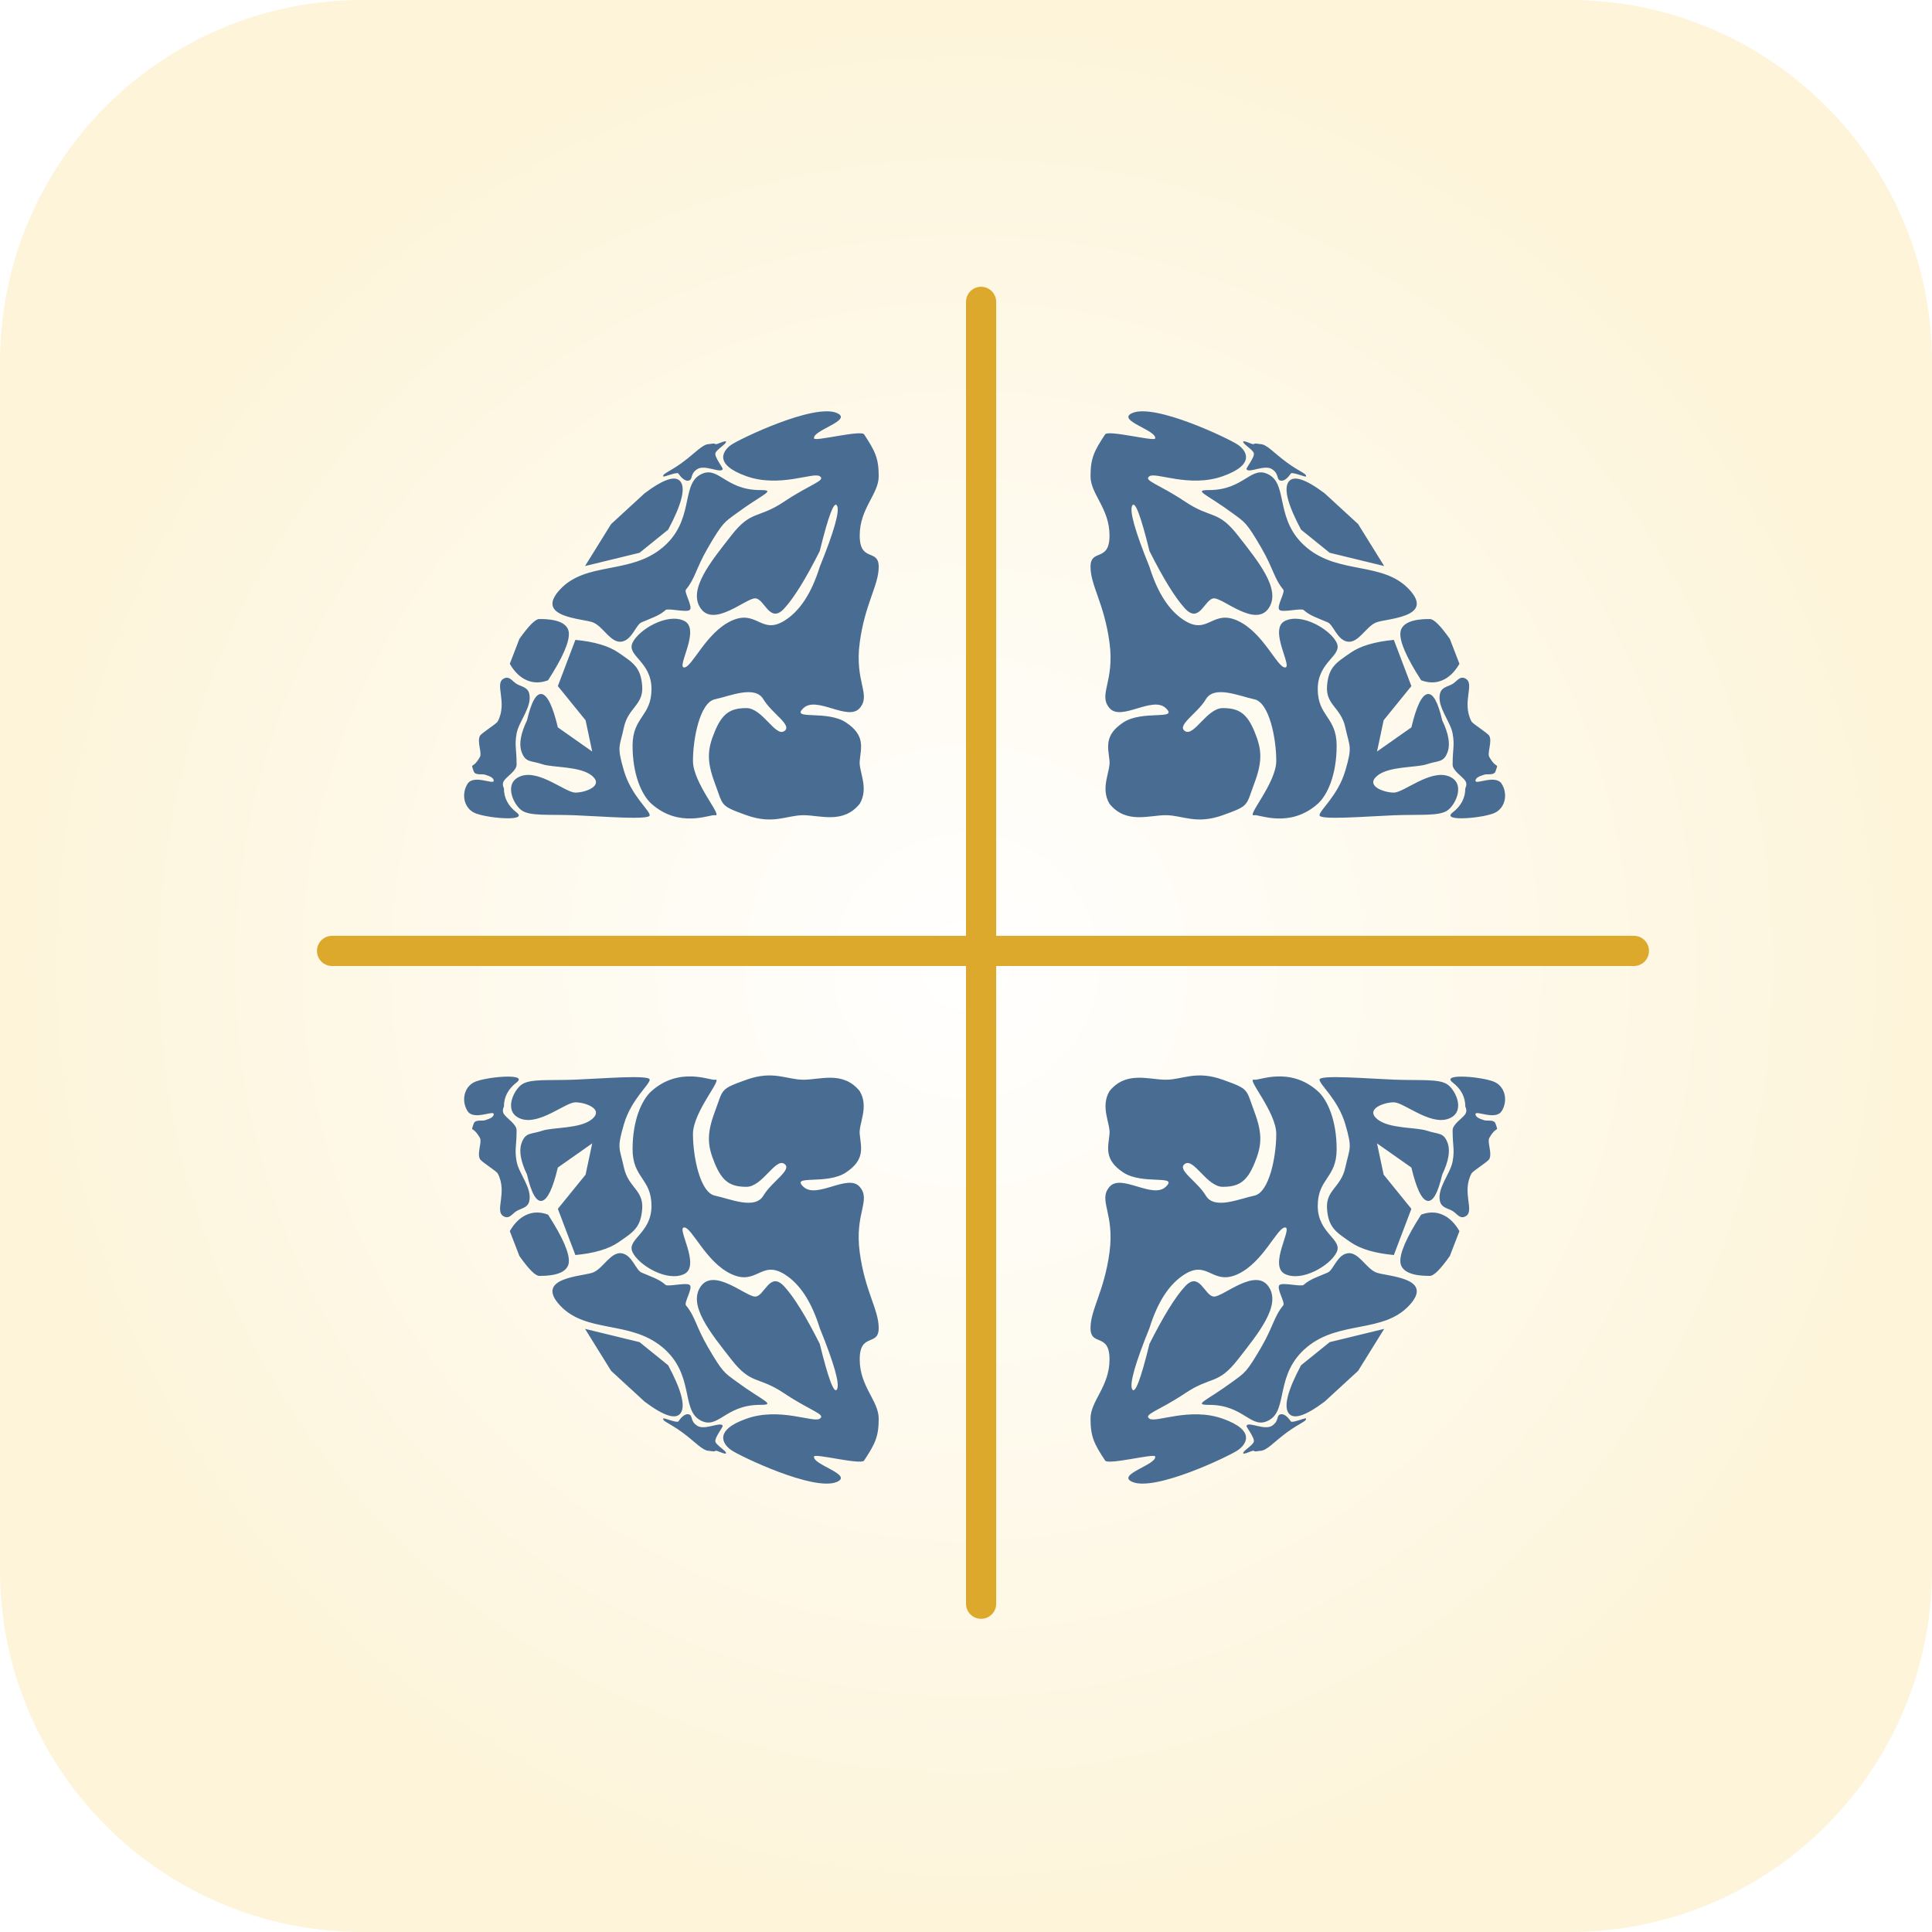
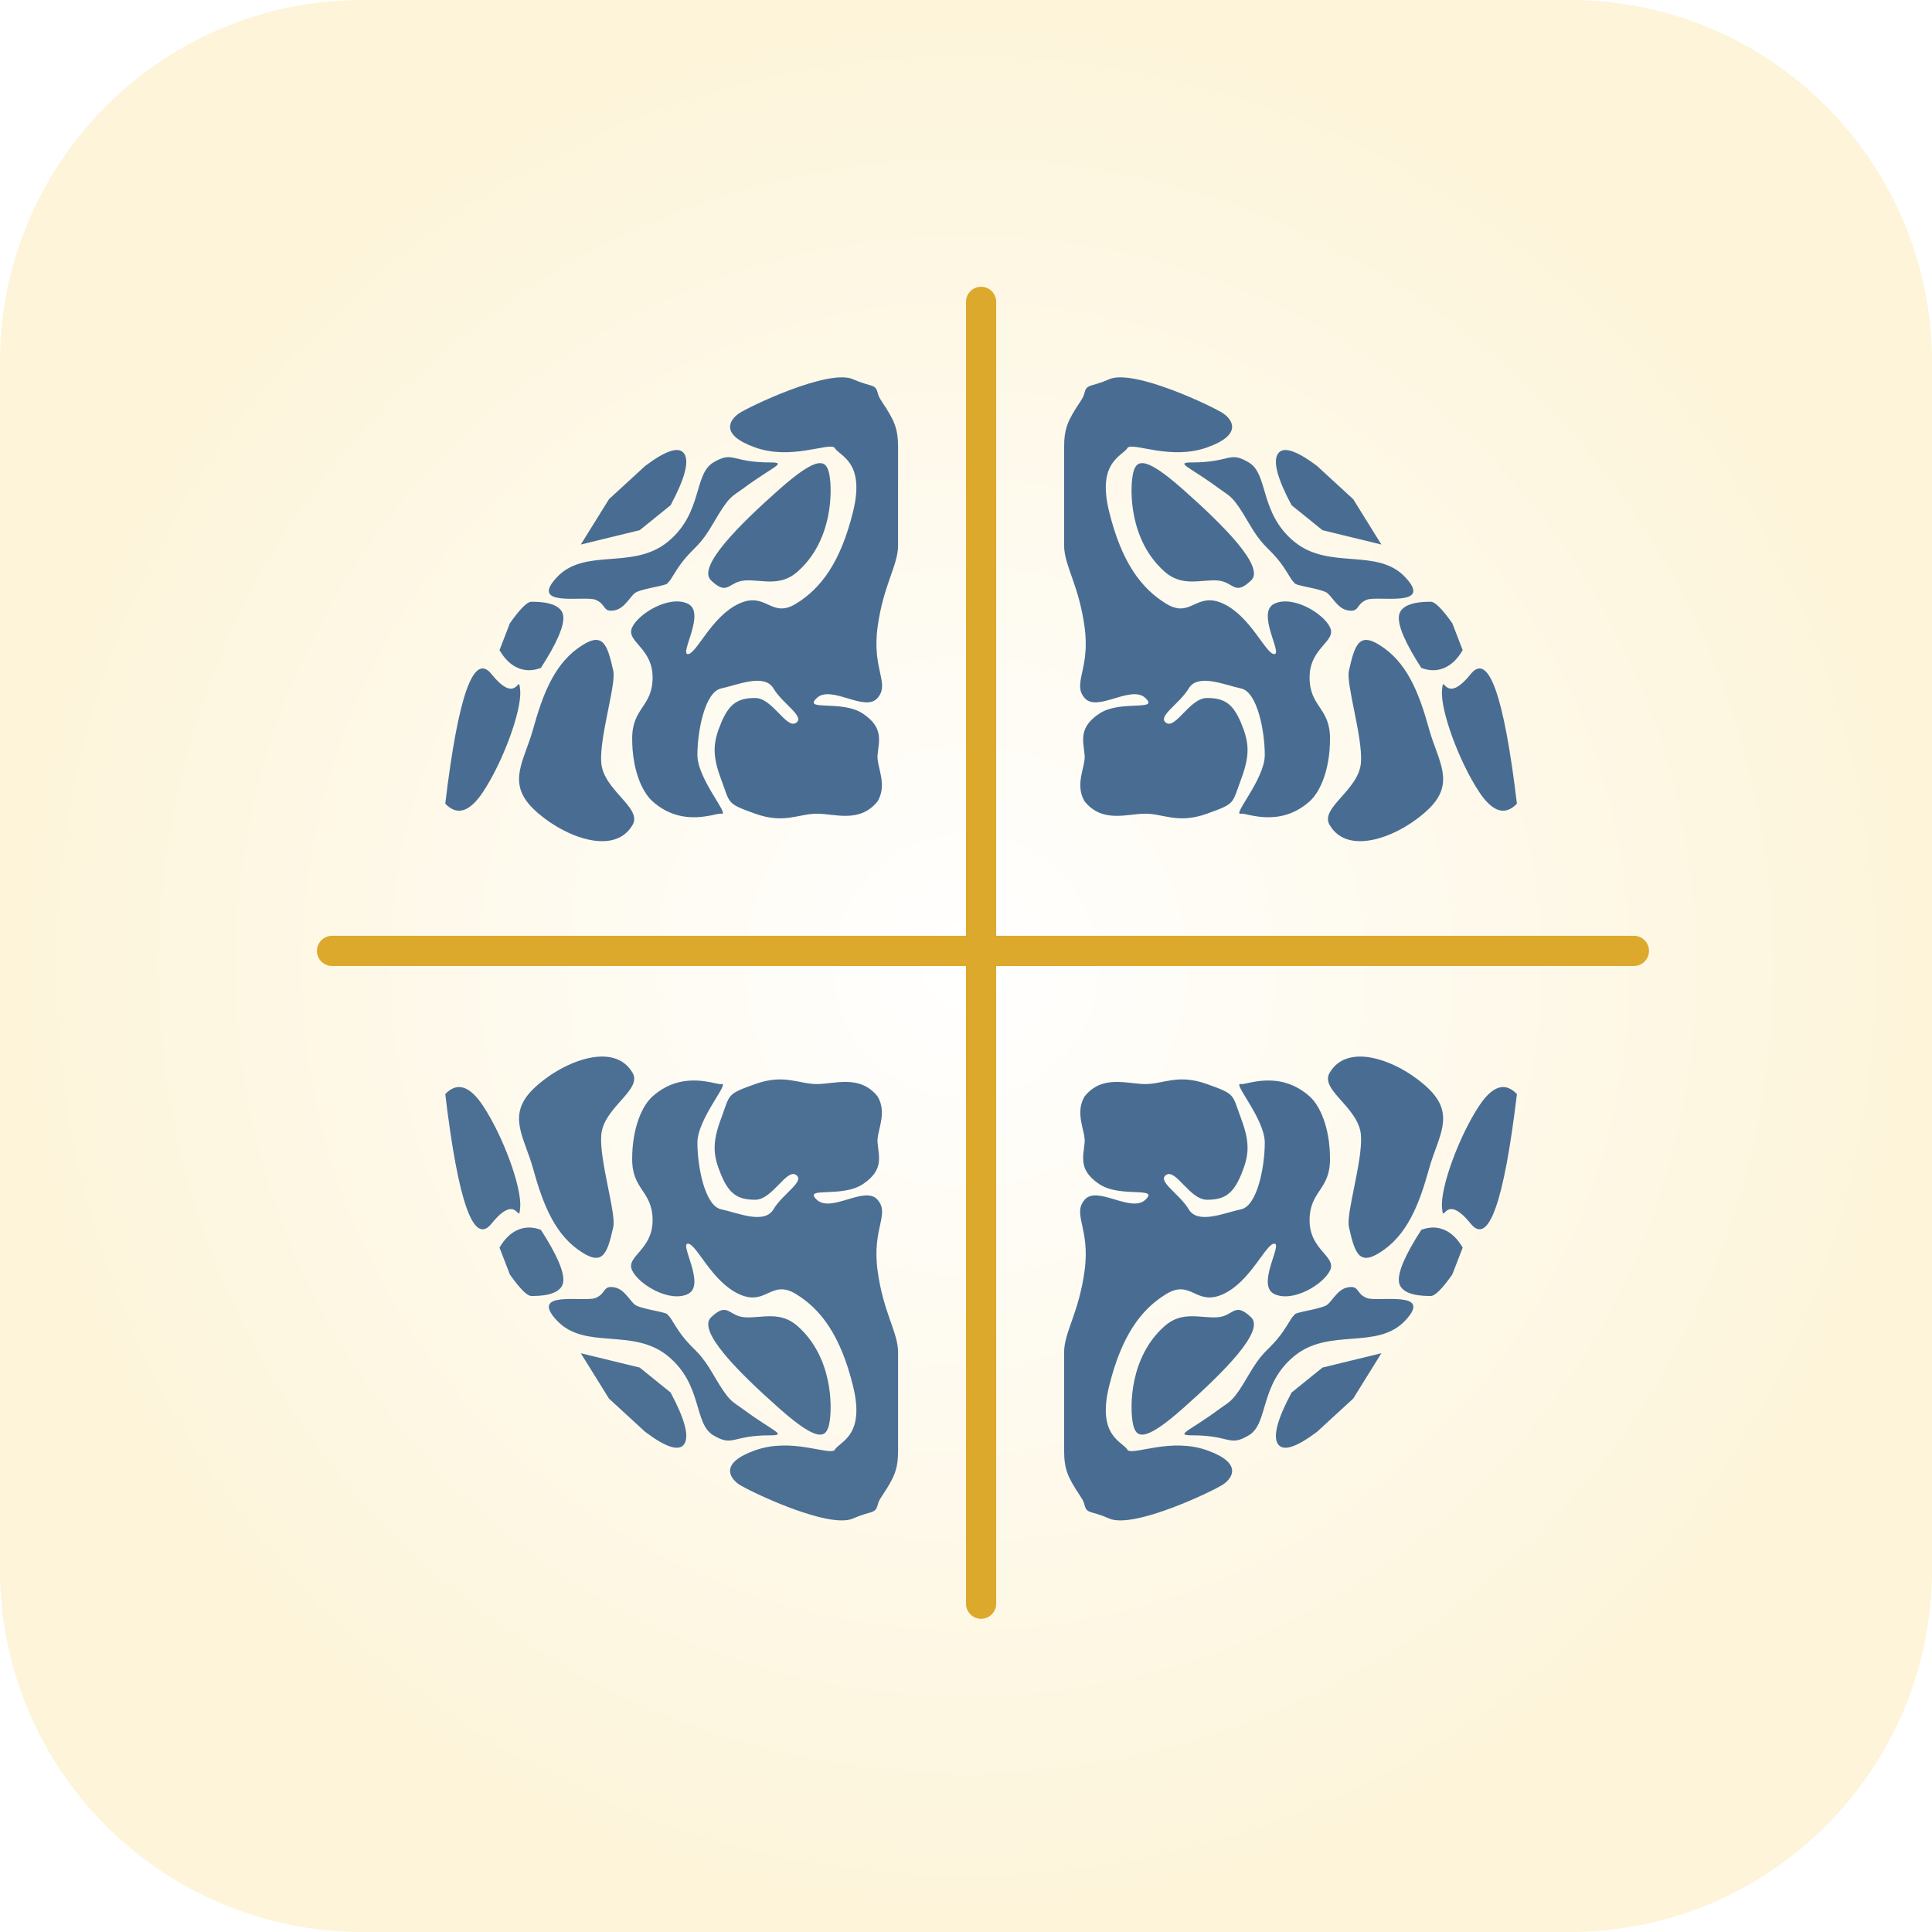
<svg xmlns="http://www.w3.org/2000/svg" width="512px" height="512px" viewBox="0 0 512 512" version="1.1">
  <defs>
    <radialGradient cx="50%" cy="50%" fx="50%" fy="50%" r="50%" id="radialGradient-1">
      <stop stop-color="#FFFFFF" offset="0%" />
      <stop stop-color="#FDF4D9" offset="100%" />
    </radialGradient>
  </defs>
  <g id="Page-1" stroke="none" stroke-width="1" fill="none" fill-rule="evenodd">
    <g id="logo">
      <rect id="Rectangle" fill="url(#radialGradient-1)" fill-rule="nonzero" x="0" y="0" width="512" height="512" rx="96" />
-       <g id="cerebrum" transform="translate(112, 93)" fill="#496D92">
-         <path d="M188.036,16.473 C194.038,13.788 213.867,23.338 216.07,24.872 C218.274,26.407 220.872,30.069 212.053,33.202 C203.233,36.335 194.348,32.04 192.621,33.202 C190.894,34.365 195.087,35.265 202.053,39.932 C209.019,44.599 210.717,42.045 216.07,48.913 C221.424,55.782 227.691,63.292 224.145,68.274 C220.6,73.257 212.232,65.567 209.747,65.567 C207.262,65.567 205.928,72.464 202.053,68.274 C199.47,65.481 196.326,60.399 192.621,53.029 C190.305,43.597 188.777,39.594 188.036,41.02 C187.294,42.446 188.823,47.844 192.621,57.213 C194.814,64.26 197.958,69.034 202.053,71.534 C208.195,75.285 209.329,68.393 216.07,71.534 C222.812,74.675 226.453,83.885 228.559,83.885 C230.666,83.885 224.076,73.691 228.559,71.534 C233.043,69.378 240.555,73.828 242.226,77.312 C243.896,80.796 237.214,82.258 237.214,89.582 C237.214,96.905 242.226,96.93 242.226,104.611 C242.226,112.292 239.795,117.72 237.214,120.017 C229.76,126.648 221.584,122.736 220.404,123.034 C218.021,123.635 226.223,114.608 226.223,108.647 C226.223,102.686 224.362,93.14 220.404,92.315 C216.445,91.49 209.815,88.511 207.561,92.315 C205.308,96.119 199.691,99.235 202.053,100.764 C204.415,102.294 207.821,94.653 212.053,94.653 C216.285,94.653 218.42,96.024 220.404,100.764 C222.388,105.505 222.665,108.577 220.404,114.608 C218.142,120.638 219.188,120.472 212.053,123.034 C204.918,125.595 201.386,123.034 196.936,123.034 C192.486,123.034 186.418,125.437 182.033,120.017 C179.515,115.794 182.307,111.463 182.033,108.647 C181.686,105.088 180.506,101.913 185.643,98.48 C190.781,95.048 200.467,97.974 196.936,94.653 C193.405,91.333 185.124,98.25 182.033,94.653 C178.942,91.057 183.432,87.723 182.033,77.312 C180.633,66.9 177,62.186 177,57.213 C177,52.241 182.033,56.147 182.033,48.913 C182.033,41.68 177,37.986 177,33.202 C177,28.419 177.972,26.504 180.867,22.115 C181.683,20.878 193.902,24.053 194.127,23.203 C194.7,21.04 183.725,18.402 188.036,16.473 Z M224.461,32.894 C229.371,35.795 225.823,45.176 234.437,52.237 C243.05,59.298 254.553,55.784 261.462,63.226 C268.37,70.668 255.39,70.89 252.728,71.94 C249.984,73.022 248,77.554 245.066,77.034 C242.331,76.549 241.367,72.599 239.88,71.94 C237.478,70.875 235.174,70.232 233.472,68.656 C232.887,68.113 227.958,69.366 227.1,68.656 C226.115,67.84 228.686,63.957 228.072,63.226 C225.637,60.327 225.464,57.703 222.297,52.237 C218.331,45.393 217.83,45.361 214.836,43.146 C207.722,37.882 203.966,36.87 208.429,36.87 C217.94,36.87 219.55,29.993 224.461,32.894 Z M229.432,34.762 C230.664,32.861 233.866,33.85 239.038,37.729 L247.915,45.885 L254.823,57.009 L240.381,53.494 L232.793,47.364 C229.321,40.863 228.2,36.662 229.432,34.762 Z M229.072,29.592 C232.545,32.129 234.346,32.505 234.096,33.266 C234.011,33.523 230.428,31.985 230.095,32.478 C229.443,33.444 228.428,34.523 227.496,34.385 C226.088,34.176 227.146,32.687 225.122,31.344 C223.099,30.001 218.927,32.526 218.342,31.344 C218.177,31.01 220.56,28.176 220.276,27.093 C220.037,26.177 217.387,24.662 217.451,24.078 C217.513,23.519 219.99,24.947 220.276,24.689 C220.644,24.358 221.534,24.689 221.967,24.689 C223.693,24.689 225.598,27.055 229.072,29.592 Z M245.96,79.959 C248.531,78.181 252.34,77.053 257.385,76.575 L262.032,88.82 L254.68,97.878 L252.925,106.161 L262.032,99.763 C263.347,94.226 264.747,91.287 266.232,90.944 C267.717,90.601 269.039,92.913 270.196,97.878 C271.873,101.373 272.365,104.133 271.674,106.161 C270.637,109.202 269.123,108.504 266.232,109.502 C263.341,110.5 256.048,109.968 252.925,112.632 C249.802,115.296 254.787,117.049 257.385,117.049 C259.983,117.049 266.785,111.035 271.674,112.632 C276.562,114.229 273.916,120.081 271.674,121.717 C269.432,123.353 264.539,122.775 257.385,123.057 C250.231,123.339 237.686,124.397 237.686,123.057 C237.686,121.717 242.582,117.852 244.521,111.241 C246.461,104.63 245.667,105.064 244.521,99.763 C243.376,94.461 239.311,93.859 239.677,88.82 C240.043,83.781 242.102,82.627 245.96,79.959 Z M259.133,74.565 C259.55,71.011 265.389,71.051 266.945,71.051 C267.983,71.051 269.742,72.808 272.222,76.321 L274.765,82.912 C273.526,85.061 272.023,86.515 270.256,87.275 C268.489,88.034 266.61,88.034 264.618,87.275 C260.682,81.171 258.854,76.934 259.133,74.565 Z M276.319,86.801 C278.999,88.136 275.255,93.055 277.954,98.178 C278.321,98.875 282.264,101.233 282.683,102.023 C283.494,103.55 282.074,106.545 282.683,107.61 C284.704,111.143 285.211,108.797 284.332,111.405 C283.944,112.558 282.152,112.042 281.348,112.289 C279.785,112.769 279.024,113.21 279.024,113.929 C279.024,115.018 284.35,112.175 285.959,114.717 C287.568,117.258 287.041,120.847 284.332,122.313 C281.624,123.78 269.604,124.898 272.961,122.313 C275.199,120.59 276.319,118.464 276.319,115.936 C276.684,115.169 276.684,114.5 276.319,113.929 C275.59,112.793 272.961,111.269 272.961,109.636 C272.961,105.343 273.539,104.627 272.961,101.391 C272.383,98.155 268.802,94.328 269.604,90.843 C270.015,89.056 271.718,88.989 272.961,88.238 C274.142,87.525 274.835,86.062 276.319,86.801 Z" id="Combined-Shape" />
-         <path d="M22.036,16.473 C28.038,13.788 47.867,23.338 50.07,24.872 C52.274,26.407 54.872,30.069 46.053,33.202 C37.233,36.335 28.348,32.04 26.621,33.202 C24.894,34.365 29.087,35.265 36.053,39.932 C43.019,44.599 44.717,42.045 50.07,48.913 C55.424,55.782 61.691,63.292 58.145,68.274 C54.6,73.257 46.232,65.567 43.747,65.567 C41.262,65.567 39.928,72.464 36.053,68.274 C33.47,65.481 30.326,60.399 26.621,53.029 C24.305,43.597 22.777,39.594 22.036,41.02 C21.294,42.446 22.823,47.844 26.621,57.213 C28.814,64.26 31.958,69.034 36.053,71.534 C42.195,75.285 43.329,68.393 50.07,71.534 C56.812,74.675 60.453,83.885 62.559,83.885 C64.666,83.885 58.076,73.691 62.559,71.534 C67.043,69.378 74.555,73.828 76.226,77.312 C77.896,80.796 71.214,82.258 71.214,89.582 C71.214,96.905 76.226,96.93 76.226,104.611 C76.226,112.292 73.795,117.72 71.214,120.017 C63.76,126.648 55.584,122.736 54.404,123.034 C52.021,123.635 60.223,114.608 60.223,108.647 C60.223,102.686 58.362,93.14 54.404,92.315 C50.445,91.49 43.815,88.511 41.561,92.315 C39.308,96.119 33.691,99.235 36.053,100.764 C38.415,102.294 41.821,94.653 46.053,94.653 C50.285,94.653 52.42,96.024 54.404,100.764 C56.388,105.505 56.665,108.577 54.404,114.608 C52.142,120.638 53.188,120.472 46.053,123.034 C38.918,125.595 35.386,123.034 30.936,123.034 C26.486,123.034 20.418,125.437 16.033,120.017 C13.515,115.794 16.307,111.463 16.033,108.647 C15.686,105.088 14.506,101.913 19.643,98.48 C24.781,95.048 34.467,97.974 30.936,94.653 C27.405,91.333 19.124,98.25 16.033,94.653 C12.942,91.057 17.432,87.723 16.033,77.312 C14.633,66.9 11,62.186 11,57.213 C11,52.241 16.033,56.147 16.033,48.913 C16.033,41.68 11,37.986 11,33.202 C11,28.419 11.972,26.504 14.867,22.115 C15.683,20.878 27.902,24.053 28.127,23.203 C28.7,21.04 17.725,18.402 22.036,16.473 Z M58.461,32.894 C63.371,35.795 59.823,45.176 68.437,52.237 C77.05,59.298 88.553,55.784 95.462,63.226 C102.37,70.668 89.39,70.89 86.728,71.94 C83.984,73.022 82,77.554 79.066,77.034 C76.331,76.549 75.367,72.599 73.88,71.94 C71.478,70.875 69.174,70.232 67.472,68.656 C66.887,68.113 61.958,69.366 61.1,68.656 C60.115,67.84 62.686,63.957 62.072,63.226 C59.637,60.327 59.464,57.703 56.297,52.237 C52.331,45.393 51.83,45.361 48.836,43.146 C41.722,37.882 37.966,36.87 42.429,36.87 C51.94,36.87 53.55,29.993 58.461,32.894 Z M63.432,34.762 C64.664,32.861 67.866,33.85 73.038,37.729 L81.915,45.885 L88.823,57.009 L74.381,53.494 L66.793,47.364 C63.321,40.863 62.2,36.662 63.432,34.762 Z M63.072,29.592 C66.545,32.129 68.346,32.505 68.096,33.266 C68.011,33.523 64.428,31.985 64.095,32.478 C63.443,33.444 62.428,34.523 61.496,34.385 C60.088,34.176 61.146,32.687 59.122,31.344 C57.099,30.001 52.927,32.526 52.342,31.344 C52.177,31.01 54.56,28.176 54.276,27.093 C54.037,26.177 51.387,24.662 51.451,24.078 C51.513,23.519 53.99,24.947 54.276,24.689 C54.644,24.358 55.534,24.689 55.967,24.689 C57.693,24.689 59.598,27.055 63.072,29.592 Z M79.96,79.959 C82.531,78.181 86.34,77.053 91.385,76.575 L96.032,88.82 L88.68,97.878 L86.925,106.161 L96.032,99.763 C97.347,94.226 98.747,91.287 100.232,90.944 C101.717,90.601 103.039,92.913 104.196,97.878 C105.873,101.373 106.365,104.133 105.674,106.161 C104.637,109.202 103.123,108.504 100.232,109.502 C97.341,110.5 90.048,109.968 86.925,112.632 C83.802,115.296 88.787,117.049 91.385,117.049 C93.983,117.049 100.785,111.035 105.674,112.632 C110.562,114.229 107.916,120.081 105.674,121.717 C103.432,123.353 98.539,122.775 91.385,123.057 C84.231,123.339 71.686,124.397 71.686,123.057 C71.686,121.717 76.582,117.852 78.521,111.241 C80.461,104.63 79.667,105.064 78.521,99.763 C77.376,94.461 73.311,93.859 73.677,88.82 C74.043,83.781 76.102,82.627 79.96,79.959 Z M93.133,74.565 C93.55,71.011 99.389,71.051 100.945,71.051 C101.983,71.051 103.742,72.808 106.222,76.321 L108.765,82.912 C107.526,85.061 106.023,86.515 104.256,87.275 C102.489,88.034 100.61,88.034 98.618,87.275 C94.682,81.171 92.854,76.934 93.133,74.565 Z M110.319,86.801 C112.999,88.136 109.255,93.055 111.954,98.178 C112.321,98.875 116.264,101.233 116.683,102.023 C117.494,103.55 116.074,106.545 116.683,107.61 C118.704,111.143 119.211,108.797 118.332,111.405 C117.944,112.558 116.152,112.042 115.348,112.289 C113.785,112.769 113.024,113.21 113.024,113.929 C113.024,115.018 118.35,112.175 119.959,114.717 C121.568,117.258 121.041,120.847 118.332,122.313 C115.624,123.78 103.604,124.898 106.961,122.313 C109.199,120.59 110.319,118.464 110.319,115.936 C110.684,115.169 110.684,114.5 110.319,113.929 C109.59,112.793 106.961,111.269 106.961,109.636 C106.961,105.343 107.539,104.627 106.961,101.391 C106.383,98.155 102.802,94.328 103.604,90.843 C104.015,89.056 105.718,88.989 106.961,88.238 C108.142,87.525 108.835,86.062 110.319,86.801 Z" id="Combined-Shape" transform="translate(65.93274, 70.08611) scale(-1, 1) translate(-65.93274, -70.08611) " />
-         <path d="M188.036,192.473 C194.038,189.788 213.867,199.338 216.07,200.872 C218.274,202.407 220.872,206.069 212.053,209.202 C203.233,212.335 194.348,208.04 192.621,209.202 C190.894,210.365 195.087,211.265 202.053,215.932 C209.019,220.599 210.717,218.045 216.07,224.913 C221.424,231.782 227.691,239.292 224.145,244.274 C220.6,249.257 212.232,241.567 209.747,241.567 C207.262,241.567 205.928,248.464 202.053,244.274 C199.47,241.481 196.326,236.399 192.621,229.029 C190.305,219.597 188.777,215.594 188.036,217.02 C187.294,218.446 188.823,223.844 192.621,233.213 C194.814,240.26 197.958,245.034 202.053,247.534 C208.195,251.285 209.329,244.393 216.07,247.534 C222.812,250.675 226.453,259.885 228.559,259.885 C230.666,259.885 224.076,249.691 228.559,247.534 C233.043,245.378 240.555,249.828 242.226,253.312 C243.896,256.796 237.214,258.258 237.214,265.582 C237.214,272.905 242.226,272.93 242.226,280.611 C242.226,288.292 239.795,293.72 237.214,296.017 C229.76,302.648 221.584,298.736 220.404,299.034 C218.021,299.635 226.223,290.608 226.223,284.647 C226.223,278.686 224.362,269.14 220.404,268.315 C216.445,267.49 209.815,264.511 207.561,268.315 C205.308,272.119 199.691,275.235 202.053,276.764 C204.415,278.294 207.821,270.653 212.053,270.653 C216.285,270.653 218.42,272.024 220.404,276.764 C222.388,281.505 222.665,284.577 220.404,290.608 C218.142,296.638 219.188,296.472 212.053,299.034 C204.918,301.595 201.386,299.034 196.936,299.034 C192.486,299.034 186.418,301.437 182.033,296.017 C179.515,291.794 182.307,287.463 182.033,284.647 C181.686,281.088 180.506,277.913 185.643,274.48 C190.781,271.048 200.467,273.974 196.936,270.653 C193.405,267.333 185.124,274.25 182.033,270.653 C178.942,267.057 183.432,263.723 182.033,253.312 C180.633,242.9 177,238.186 177,233.213 C177,228.241 182.033,232.147 182.033,224.913 C182.033,217.68 177,213.986 177,209.202 C177,204.419 177.972,202.504 180.867,198.115 C181.683,196.878 193.902,200.053 194.127,199.203 C194.7,197.04 183.725,194.402 188.036,192.473 Z M224.461,208.894 C229.371,211.795 225.823,221.176 234.437,228.237 C243.05,235.298 254.553,231.784 261.462,239.226 C268.37,246.668 255.39,246.89 252.728,247.94 C249.984,249.022 248,253.554 245.066,253.034 C242.331,252.549 241.367,248.599 239.88,247.94 C237.478,246.875 235.174,246.232 233.472,244.656 C232.887,244.113 227.958,245.366 227.1,244.656 C226.115,243.84 228.686,239.957 228.072,239.226 C225.637,236.327 225.464,233.703 222.297,228.237 C218.331,221.393 217.83,221.361 214.836,219.146 C207.722,213.882 203.966,212.87 208.429,212.87 C217.94,212.87 219.55,205.993 224.461,208.894 Z M229.432,210.762 C230.664,208.861 233.866,209.85 239.038,213.729 L247.915,221.885 L254.823,233.009 L240.381,229.494 L232.793,223.364 C229.321,216.863 228.2,212.662 229.432,210.762 Z M229.072,205.592 C232.545,208.129 234.346,208.505 234.096,209.266 C234.011,209.523 230.428,207.985 230.095,208.478 C229.443,209.444 228.428,210.523 227.496,210.385 C226.088,210.176 227.146,208.687 225.122,207.344 C223.099,206.001 218.927,208.526 218.342,207.344 C218.177,207.01 220.56,204.176 220.276,203.093 C220.037,202.177 217.387,200.662 217.451,200.078 C217.513,199.519 219.99,200.947 220.276,200.689 C220.644,200.358 221.534,200.689 221.967,200.689 C223.693,200.689 225.598,203.055 229.072,205.592 Z M245.96,255.959 C248.531,254.181 252.34,253.053 257.385,252.575 L262.032,264.82 L254.68,273.878 L252.925,282.161 L262.032,275.763 C263.347,270.226 264.747,267.287 266.232,266.944 C267.717,266.601 269.039,268.913 270.196,273.878 C271.873,277.373 272.365,280.133 271.674,282.161 C270.637,285.202 269.123,284.504 266.232,285.502 C263.341,286.5 256.048,285.968 252.925,288.632 C249.802,291.296 254.787,293.049 257.385,293.049 C259.983,293.049 266.785,287.035 271.674,288.632 C276.562,290.229 273.916,296.081 271.674,297.717 C269.432,299.353 264.539,298.775 257.385,299.057 C250.231,299.339 237.686,300.397 237.686,299.057 C237.686,297.717 242.582,293.852 244.521,287.241 C246.461,280.63 245.667,281.064 244.521,275.763 C243.376,270.461 239.311,269.859 239.677,264.82 C240.043,259.781 242.102,258.627 245.96,255.959 Z M259.133,250.565 C259.55,247.011 265.389,247.051 266.945,247.051 C267.983,247.051 269.742,248.808 272.222,252.321 L274.765,258.912 C273.526,261.061 272.023,262.515 270.256,263.275 C268.489,264.034 266.61,264.034 264.618,263.275 C260.682,257.171 258.854,252.934 259.133,250.565 Z M276.319,262.801 C278.999,264.136 275.255,269.055 277.954,274.178 C278.321,274.875 282.264,277.233 282.683,278.023 C283.494,279.55 282.074,282.545 282.683,283.61 C284.704,287.143 285.211,284.797 284.332,287.405 C283.944,288.558 282.152,288.042 281.348,288.289 C279.785,288.769 279.024,289.21 279.024,289.929 C279.024,291.018 284.35,288.175 285.959,290.717 C287.568,293.258 287.041,296.847 284.332,298.313 C281.624,299.78 269.604,300.898 272.961,298.313 C275.199,296.59 276.319,294.464 276.319,291.936 C276.684,291.169 276.684,290.5 276.319,289.929 C275.59,288.793 272.961,287.269 272.961,285.636 C272.961,281.343 273.539,280.627 272.961,277.391 C272.383,274.155 268.802,270.328 269.604,266.843 C270.015,265.056 271.718,264.989 272.961,264.238 C274.142,263.525 274.835,262.062 276.319,262.801 Z" id="Combined-Shape" transform="translate(231.9327, 246.0861) scale(1, -1) translate(-231.9327, -246.0861) " />
-         <path d="M22.036,192.473 C28.038,189.788 47.867,199.338 50.07,200.872 C52.274,202.407 54.872,206.069 46.053,209.202 C37.233,212.335 28.348,208.04 26.621,209.202 C24.894,210.365 29.087,211.265 36.053,215.932 C43.019,220.599 44.717,218.045 50.07,224.913 C55.424,231.782 61.691,239.292 58.145,244.274 C54.6,249.257 46.232,241.567 43.747,241.567 C41.262,241.567 39.928,248.464 36.053,244.274 C33.47,241.481 30.326,236.399 26.621,229.029 C24.305,219.597 22.777,215.594 22.036,217.02 C21.294,218.446 22.823,223.844 26.621,233.213 C28.814,240.26 31.958,245.034 36.053,247.534 C42.195,251.285 43.329,244.393 50.07,247.534 C56.812,250.675 60.453,259.885 62.559,259.885 C64.666,259.885 58.076,249.691 62.559,247.534 C67.043,245.378 74.555,249.828 76.226,253.312 C77.896,256.796 71.214,258.258 71.214,265.582 C71.214,272.905 76.226,272.93 76.226,280.611 C76.226,288.292 73.795,293.72 71.214,296.017 C63.76,302.648 55.584,298.736 54.404,299.034 C52.021,299.635 60.223,290.608 60.223,284.647 C60.223,278.686 58.362,269.14 54.404,268.315 C50.445,267.49 43.815,264.511 41.561,268.315 C39.308,272.119 33.691,275.235 36.053,276.764 C38.415,278.294 41.821,270.653 46.053,270.653 C50.285,270.653 52.42,272.024 54.404,276.764 C56.388,281.505 56.665,284.577 54.404,290.608 C52.142,296.638 53.188,296.472 46.053,299.034 C38.918,301.595 35.386,299.034 30.936,299.034 C26.486,299.034 20.418,301.437 16.033,296.017 C13.515,291.794 16.307,287.463 16.033,284.647 C15.686,281.088 14.506,277.913 19.643,274.48 C24.781,271.048 34.467,273.974 30.936,270.653 C27.405,267.333 19.124,274.25 16.033,270.653 C12.942,267.057 17.432,263.723 16.033,253.312 C14.633,242.9 11,238.186 11,233.213 C11,228.241 16.033,232.147 16.033,224.913 C16.033,217.68 11,213.986 11,209.202 C11,204.419 11.972,202.504 14.867,198.115 C15.683,196.878 27.902,200.053 28.127,199.203 C28.7,197.04 17.725,194.402 22.036,192.473 Z M58.461,208.894 C63.371,211.795 59.823,221.176 68.437,228.237 C77.05,235.298 88.553,231.784 95.462,239.226 C102.37,246.668 89.39,246.89 86.728,247.94 C83.984,249.022 82,253.554 79.066,253.034 C76.331,252.549 75.367,248.599 73.88,247.94 C71.478,246.875 69.174,246.232 67.472,244.656 C66.887,244.113 61.958,245.366 61.1,244.656 C60.115,243.84 62.686,239.957 62.072,239.226 C59.637,236.327 59.464,233.703 56.297,228.237 C52.331,221.393 51.83,221.361 48.836,219.146 C41.722,213.882 37.966,212.87 42.429,212.87 C51.94,212.87 53.55,205.993 58.461,208.894 Z M63.432,210.762 C64.664,208.861 67.866,209.85 73.038,213.729 L81.915,221.885 L88.823,233.009 L74.381,229.494 L66.793,223.364 C63.321,216.863 62.2,212.662 63.432,210.762 Z M63.072,205.592 C66.545,208.129 68.346,208.505 68.096,209.266 C68.011,209.523 64.428,207.985 64.095,208.478 C63.443,209.444 62.428,210.523 61.496,210.385 C60.088,210.176 61.146,208.687 59.122,207.344 C57.099,206.001 52.927,208.526 52.342,207.344 C52.177,207.01 54.56,204.176 54.276,203.093 C54.037,202.177 51.387,200.662 51.451,200.078 C51.513,199.519 53.99,200.947 54.276,200.689 C54.644,200.358 55.534,200.689 55.967,200.689 C57.693,200.689 59.598,203.055 63.072,205.592 Z M79.96,255.959 C82.531,254.181 86.34,253.053 91.385,252.575 L96.032,264.82 L88.68,273.878 L86.925,282.161 L96.032,275.763 C97.347,270.226 98.747,267.287 100.232,266.944 C101.717,266.601 103.039,268.913 104.196,273.878 C105.873,277.373 106.365,280.133 105.674,282.161 C104.637,285.202 103.123,284.504 100.232,285.502 C97.341,286.5 90.048,285.968 86.925,288.632 C83.802,291.296 88.787,293.049 91.385,293.049 C93.983,293.049 100.785,287.035 105.674,288.632 C110.562,290.229 107.916,296.081 105.674,297.717 C103.432,299.353 98.539,298.775 91.385,299.057 C84.231,299.339 71.686,300.397 71.686,299.057 C71.686,297.717 76.582,293.852 78.521,287.241 C80.461,280.63 79.667,281.064 78.521,275.763 C77.376,270.461 73.311,269.859 73.677,264.82 C74.043,259.781 76.102,258.627 79.96,255.959 Z M93.133,250.565 C93.55,247.011 99.389,247.051 100.945,247.051 C101.983,247.051 103.742,248.808 106.222,252.321 L108.765,258.912 C107.526,261.061 106.023,262.515 104.256,263.275 C102.489,264.034 100.61,264.034 98.618,263.275 C94.682,257.171 92.854,252.934 93.133,250.565 Z M110.319,262.801 C112.999,264.136 109.255,269.055 111.954,274.178 C112.321,274.875 116.264,277.233 116.683,278.023 C117.494,279.55 116.074,282.545 116.683,283.61 C118.704,287.143 119.211,284.797 118.332,287.405 C117.944,288.558 116.152,288.042 115.348,288.289 C113.785,288.769 113.024,289.21 113.024,289.929 C113.024,291.018 118.35,288.175 119.959,290.717 C121.568,293.258 121.041,296.847 118.332,298.313 C115.624,299.78 103.604,300.898 106.961,298.313 C109.199,296.59 110.319,294.464 110.319,291.936 C110.684,291.169 110.684,290.5 110.319,289.929 C109.59,288.793 106.961,287.269 106.961,285.636 C106.961,281.343 107.539,280.627 106.961,277.391 C106.383,274.155 102.802,270.328 103.604,266.843 C104.015,265.056 105.718,264.989 106.961,264.238 C108.142,263.525 108.835,262.062 110.319,262.801 Z" id="Combined-Shape" transform="translate(65.93274, 246.0861) scale(-1, -1) translate(-65.93274, -246.0861) " />
-       </g>
+       <path d="M129.923,280.511 C136.408,277.61 157.83,287.927 160.211,289.586 C162.592,291.244 165.399,295.2 155.87,298.585 C146.342,301.97 136.743,297.329 134.877,298.585 C133.675,300.896 126.612,302.103 129.923,315.559 C133.234,329.015 138.431,335.946 145.067,339.998 C151.702,344.051 152.928,336.605 160.211,339.998 C167.494,343.392 171.428,353.342 173.704,353.342 C175.98,353.342 168.86,342.328 173.704,339.998 C178.548,337.668 186.664,342.476 188.468,346.24 C190.273,350.004 183.054,351.584 183.054,359.496 C183.054,367.408 188.468,367.435 188.468,375.734 C188.468,384.032 185.842,389.896 183.054,392.377 C175.001,399.542 166.167,395.316 164.892,395.637 C162.318,396.286 171.18,386.534 171.18,380.094 C171.18,373.654 169.169,363.341 164.892,362.449 C160.616,361.558 153.453,358.34 151.018,362.449 C148.583,366.559 142.515,369.925 145.067,371.578 C147.618,373.23 151.298,364.976 155.87,364.976 C160.442,364.976 162.749,366.456 164.892,371.578 C167.036,376.699 167.336,380.018 164.892,386.534 C162.449,393.049 163.579,392.869 155.87,395.637 C148.162,398.405 144.347,395.637 139.539,395.637 C134.731,395.637 128.175,398.233 123.437,392.377 C120.717,387.815 123.734,383.137 123.437,380.094 C123.063,376.249 121.788,372.819 127.338,369.11 C132.888,365.402 143.353,368.563 139.539,364.976 C135.724,361.388 126.777,368.861 123.437,364.976 C120.098,361.09 124.949,357.488 123.437,346.24 C121.925,334.992 118,329.899 118,324.526 C118,319.154 118,320.047 118,312.232 C118,304.418 118,303.753 118,298.585 C118,293.417 119.05,291.348 122.178,286.607 C123.059,285.27 123.194,284.911 123.437,283.993 C124.056,281.656 125.266,282.595 129.923,280.511 Z M166.938,302.547 C172.243,305.682 169.706,315.941 179.012,323.569 C188.318,331.198 201.012,324.996 208.476,333.036 C215.939,341.076 201.096,337.799 198.22,338.933 C195.256,340.103 196.354,342.324 193.183,341.761 C190.229,341.237 188.891,337.6 187.285,336.888 C184.69,335.738 179.012,335.203 179.012,334.436 C177.947,333.555 177.078,331.13 174.447,327.998 C171.816,324.866 170.36,324.517 166.938,318.611 C162.653,311.217 162.112,311.721 158.878,309.328 C151.192,303.641 147.133,302.547 151.955,302.547 C162.231,302.547 161.633,299.413 166.938,302.547 Z M174.647,300.27 C175.978,298.216 179.437,299.285 185.024,303.476 L194.615,312.287 L202.079,324.305 L186.475,320.507 L178.278,313.885 C174.526,306.862 173.316,302.323 174.647,300.27 Z M206.734,343.272 C207.186,339.432 213.494,339.476 215.175,339.476 C216.296,339.476 218.196,341.374 220.876,345.169 L223.623,352.291 C222.285,354.612 220.662,356.183 218.752,357.004 C216.843,357.825 214.813,357.825 212.66,357.004 C208.409,350.409 206.433,345.832 206.734,343.272 Z M136.17,305.998 C136.888,301.885 138.845,300.254 149.509,309.706 C160.174,319.158 171.323,330.245 167.561,333.82 C163.018,338.136 163.018,334.059 158.479,333.82 C154.059,333.588 149.241,335.58 144.634,331.497 C135.297,323.221 135.452,310.11 136.17,305.998 Z M193.471,357.78 C195.134,350.323 196.341,347.04 202.931,351.843 C209.521,356.646 212.405,364.893 214.74,373.281 C217.075,381.669 221.765,387.335 214.74,394.267 C207.715,401.198 193.457,407.358 188.363,398.618 C185.693,394.038 196.139,389.464 196.671,382.049 C197.153,375.314 192.68,361.329 193.471,357.78 Z M218.146,363.006 C218.571,357.712 218.674,367.431 225.754,358.634 C230.474,352.769 234.556,364.219 238,392.982 C234.871,396.26 231.534,395.22 227.987,389.865 C222.666,381.832 217.721,368.299 218.146,363.006 Z" id="Combined-Shape" fill="#4C6F94" transform="translate(178, 341.4625) scale(-1, -1) translate(-178, -341.4625) " />
+       <path d="M293.923,280.511 C300.408,277.61 321.83,287.927 324.211,289.586 C326.592,291.244 329.399,295.2 319.87,298.585 C310.342,301.97 300.743,297.329 298.877,298.585 C297.675,300.896 290.612,302.103 293.923,315.559 C297.234,329.015 302.431,335.946 309.067,339.998 C315.702,344.051 316.928,336.605 324.211,339.998 C331.494,343.392 335.428,353.342 337.704,353.342 C339.98,353.342 332.86,342.328 337.704,339.998 C342.548,337.668 350.664,342.476 352.468,346.24 C354.273,350.004 347.054,351.584 347.054,359.496 C347.054,367.408 352.468,367.435 352.468,375.734 C352.468,384.032 349.842,389.896 347.054,392.377 C339.001,399.542 330.167,395.316 328.892,395.637 C326.318,396.286 335.18,386.534 335.18,380.094 C335.18,373.654 333.169,363.341 328.892,362.449 C324.616,361.558 317.453,358.34 315.018,362.449 C312.583,366.559 306.515,369.925 309.067,371.578 C311.618,373.23 315.298,364.976 319.87,364.976 C324.442,364.976 326.749,366.456 328.892,371.578 C331.036,376.699 331.336,380.018 328.892,386.534 C326.449,393.049 327.579,392.869 319.87,395.637 C312.162,398.405 308.347,395.637 303.539,395.637 C298.731,395.637 292.175,398.233 287.437,392.377 C284.717,387.815 287.734,383.137 287.437,380.094 C287.063,376.249 285.788,372.819 291.338,369.11 C296.888,365.402 307.353,368.563 303.539,364.976 C299.724,361.388 290.777,368.861 287.437,364.976 C284.098,361.09 288.949,357.488 287.437,346.24 C285.925,334.992 282,329.899 282,324.526 C282,319.154 282,320.047 282,312.232 C282,304.418 282,303.753 282,298.585 C282,293.417 283.05,291.348 286.178,286.607 C287.059,285.27 287.194,284.911 287.437,283.993 C288.056,281.656 289.266,282.595 293.923,280.511 Z M330.938,302.547 C336.243,305.682 333.706,315.941 343.012,323.569 C352.318,331.198 365.012,324.996 372.476,333.036 C379.939,341.076 365.096,337.799 362.22,338.933 C359.256,340.103 360.354,342.324 357.183,341.761 C354.229,341.237 352.891,337.6 351.285,336.888 C348.69,335.738 343.012,335.203 343.012,334.436 C341.947,333.555 341.078,331.13 338.447,327.998 C335.816,324.866 334.36,324.517 330.938,318.611 C326.653,311.217 326.112,311.721 322.878,309.328 C315.192,303.641 311.133,302.547 315.955,302.547 C326.231,302.547 325.633,299.413 330.938,302.547 Z M338.647,300.27 C339.978,298.216 343.437,299.285 349.024,303.476 L358.615,312.287 L366.079,324.305 L350.475,320.507 L342.278,313.885 C338.526,306.862 337.316,302.323 338.647,300.27 Z M370.734,343.272 C371.186,339.432 377.494,339.476 379.175,339.476 C380.296,339.476 382.196,341.374 384.876,345.169 L387.623,352.291 C386.285,354.612 384.662,356.183 382.752,357.004 C380.843,357.825 378.813,357.825 376.66,357.004 C372.409,350.409 370.433,345.832 370.734,343.272 Z M300.17,305.998 C300.888,301.885 302.845,300.254 313.509,309.706 C324.174,319.158 335.323,330.245 331.561,333.82 C327.018,338.136 327.018,334.059 322.479,333.82 C318.059,333.588 313.241,335.58 308.634,331.497 C299.297,323.221 299.452,310.11 300.17,305.998 Z M357.471,357.78 C359.134,350.323 360.341,347.04 366.931,351.843 C373.521,356.646 376.405,364.893 378.74,373.281 C381.075,381.669 385.765,387.335 378.74,394.267 C371.715,401.198 357.457,407.358 352.363,398.618 C349.693,394.038 360.139,389.464 360.671,382.049 C361.153,375.314 356.68,361.329 357.471,357.78 Z M382.146,363.006 C382.571,357.712 382.674,367.431 389.754,358.634 C394.474,352.769 398.556,364.219 402,392.982 C398.871,396.26 395.534,395.22 391.987,389.865 C386.666,381.832 381.721,368.299 382.146,363.006 Z" id="Combined-Shape" fill="#496D92" transform="translate(342, 341.4625) scale(1, -1) translate(-342, -341.4625) " />
+       <path d="M129.923,100.511 C136.408,97.61 157.83,107.927 160.211,109.586 C162.592,111.244 165.399,115.2 155.87,118.585 C146.342,121.97 136.743,117.329 134.877,118.585 C133.675,120.896 126.612,122.103 129.923,135.559 C133.234,149.015 138.431,155.946 145.067,159.998 C151.702,164.051 152.928,156.605 160.211,159.998 C167.494,163.392 171.428,173.342 173.704,173.342 C175.98,173.342 168.86,162.328 173.704,159.998 C178.548,157.668 186.664,162.476 188.468,166.24 C190.273,170.004 183.054,171.584 183.054,179.496 C183.054,187.408 188.468,187.435 188.468,195.734 C188.468,204.032 185.842,209.896 183.054,212.377 C175.001,219.542 166.167,215.316 164.892,215.637 C162.318,216.286 171.18,206.534 171.18,200.094 C171.18,193.654 169.169,183.341 164.892,182.449 C160.616,181.558 153.453,178.34 151.018,182.449 C148.583,186.559 142.515,189.925 145.067,191.578 C147.618,193.23 151.298,184.976 155.87,184.976 C160.442,184.976 162.749,186.456 164.892,191.578 C167.036,196.699 167.336,200.018 164.892,206.534 C162.449,213.049 163.579,212.869 155.87,215.637 C148.162,218.405 144.347,215.637 139.539,215.637 C134.731,215.637 128.175,218.233 123.437,212.377 C120.717,207.815 123.734,203.137 123.437,200.094 C123.063,196.249 121.788,192.819 127.338,189.11 C132.888,185.402 143.353,188.563 139.539,184.976 C135.724,181.388 126.777,188.861 123.437,184.976 C120.098,181.09 124.949,177.488 123.437,166.24 C121.925,154.992 118,149.899 118,144.526 C118,139.154 118,140.047 118,132.232 C118,124.418 118,123.753 118,118.585 C118,113.417 119.05,111.348 122.178,106.607 C123.059,105.27 123.194,104.911 123.437,103.993 C124.056,101.656 125.266,102.595 129.923,100.511 Z M166.938,122.547 C172.243,125.682 169.706,135.941 179.012,143.569 C188.318,151.198 201.012,144.996 208.476,153.036 C215.939,161.076 201.096,157.799 198.22,158.933 C195.256,160.103 196.354,162.324 193.183,161.761 C190.229,161.237 188.891,157.6 187.285,156.888 C184.69,155.738 179.012,155.203 179.012,154.436 C177.947,153.555 177.078,151.13 174.447,147.998 C171.816,144.866 170.36,144.517 166.938,138.611 C162.653,131.217 162.112,131.721 158.878,129.328 C151.192,123.641 147.133,122.547 151.955,122.547 C162.231,122.547 161.633,119.413 166.938,122.547 Z M174.647,120.27 C175.978,118.216 179.437,119.285 185.024,123.476 L194.615,132.287 L202.079,144.305 L186.475,140.507 L178.278,133.885 C174.526,126.862 173.316,122.323 174.647,120.27 Z M206.734,163.272 C207.186,159.432 213.494,159.476 215.175,159.476 C216.296,159.476 218.196,161.374 220.876,165.169 L223.623,172.291 C222.285,174.612 220.662,176.183 218.752,177.004 C216.843,177.825 214.813,177.825 212.66,177.004 C208.409,170.409 206.433,165.832 206.734,163.272 Z M136.17,125.998 C136.888,121.885 138.845,120.254 149.509,129.706 C160.174,139.158 171.323,150.245 167.561,153.82 C163.018,158.136 163.018,154.059 158.479,153.82 C154.059,153.588 149.241,155.58 144.634,151.497 C135.297,143.221 135.452,130.11 136.17,125.998 Z M193.471,177.78 C195.134,170.323 196.341,167.04 202.931,171.843 C209.521,176.646 212.405,184.893 214.74,193.281 C217.075,201.669 221.765,207.335 214.74,214.267 C207.715,221.198 193.457,227.358 188.363,218.618 C185.693,214.038 196.139,209.464 196.671,202.049 C197.153,195.314 192.68,181.329 193.471,177.78 Z M218.146,183.006 C218.571,177.712 218.674,187.431 225.754,178.634 C230.474,172.769 234.556,184.219 238,212.982 C234.871,216.26 231.534,215.22 227.987,209.865 C222.666,201.832 217.721,188.299 218.146,183.006 Z" id="Combined-Shape" fill="#496D92" transform="translate(178, 161.4625) scale(-1, 1) translate(-178, -161.4625) " />
+       <path d="M293.923,100.511 C300.408,97.61 321.83,107.927 324.211,109.586 C326.592,111.244 329.399,115.2 319.87,118.585 C310.342,121.97 300.743,117.329 298.877,118.585 C297.675,120.896 290.612,122.103 293.923,135.559 C297.234,149.015 302.431,155.946 309.067,159.998 C315.702,164.051 316.928,156.605 324.211,159.998 C331.494,163.392 335.428,173.342 337.704,173.342 C339.98,173.342 332.86,162.328 337.704,159.998 C342.548,157.668 350.664,162.476 352.468,166.24 C354.273,170.004 347.054,171.584 347.054,179.496 C347.054,187.408 352.468,187.435 352.468,195.734 C352.468,204.032 349.842,209.896 347.054,212.377 C339.001,219.542 330.167,215.316 328.892,215.637 C326.318,216.286 335.18,206.534 335.18,200.094 C335.18,193.654 333.169,183.341 328.892,182.449 C324.616,181.558 317.453,178.34 315.018,182.449 C312.583,186.559 306.515,189.925 309.067,191.578 C311.618,193.23 315.298,184.976 319.87,184.976 C324.442,184.976 326.749,186.456 328.892,191.578 C331.036,196.699 331.336,200.018 328.892,206.534 C326.449,213.049 327.579,212.869 319.87,215.637 C312.162,218.405 308.347,215.637 303.539,215.637 C298.731,215.637 292.175,218.233 287.437,212.377 C284.717,207.815 287.734,203.137 287.437,200.094 C287.063,196.249 285.788,192.819 291.338,189.11 C296.888,185.402 307.353,188.563 303.539,184.976 C299.724,181.388 290.777,188.861 287.437,184.976 C284.098,181.09 288.949,177.488 287.437,166.24 C285.925,154.992 282,149.899 282,144.526 C282,139.154 282,140.047 282,132.232 C282,124.418 282,123.753 282,118.585 C282,113.417 283.05,111.348 286.178,106.607 C287.059,105.27 287.194,104.911 287.437,103.993 C288.056,101.656 289.266,102.595 293.923,100.511 Z M330.938,122.547 C336.243,125.682 333.706,135.941 343.012,143.569 C352.318,151.198 365.012,144.996 372.476,153.036 C379.939,161.076 365.096,157.799 362.22,158.933 C359.256,160.103 360.354,162.324 357.183,161.761 C354.229,161.237 352.891,157.6 351.285,156.888 C348.69,155.738 343.012,155.203 343.012,154.436 C341.947,153.555 341.078,151.13 338.447,147.998 C335.816,144.866 334.36,144.517 330.938,138.611 C326.653,131.217 326.112,131.721 322.878,129.328 C315.192,123.641 311.133,122.547 315.955,122.547 C326.231,122.547 325.633,119.413 330.938,122.547 Z M338.647,120.27 C339.978,118.216 343.437,119.285 349.024,123.476 L358.615,132.287 L366.079,144.305 L350.475,140.507 L342.278,133.885 C338.526,126.862 337.316,122.323 338.647,120.27 Z M370.734,163.272 C371.186,159.432 377.494,159.476 379.175,159.476 C380.296,159.476 382.196,161.374 384.876,165.169 L387.623,172.291 C386.285,174.612 384.662,176.183 382.752,177.004 C380.843,177.825 378.813,177.825 376.66,177.004 C372.409,170.409 370.433,165.832 370.734,163.272 Z M300.17,125.998 C300.888,121.885 302.845,120.254 313.509,129.706 C324.174,139.158 335.323,150.245 331.561,153.82 C327.018,158.136 327.018,154.059 322.479,153.82 C318.059,153.588 313.241,155.58 308.634,151.497 C299.297,143.221 299.452,130.11 300.17,125.998 Z M357.471,177.78 C359.134,170.323 360.341,167.04 366.931,171.843 C373.521,176.646 376.405,184.893 378.74,193.281 C381.075,201.669 385.765,207.335 378.74,214.267 C371.715,221.198 357.457,227.358 352.363,218.618 C349.693,214.038 360.139,209.464 360.671,202.049 C361.153,195.314 356.68,181.329 357.471,177.78 Z M382.146,183.006 C382.571,177.712 382.674,187.431 389.754,178.634 C394.474,172.769 398.556,184.219 402,212.982 C398.871,216.26 395.534,215.22 391.987,209.865 C386.666,201.832 381.721,188.299 382.146,183.006 Z" id="Combined-Shape" fill="#496D92" />
      <rect id="Rectangle-5" fill="#DCA92C" transform="translate(260.5, 252) rotate(90) translate(-260.5, -252) " x="256.5" y="75.5" width="8" height="353" rx="4" />
      <rect id="Rectangle-5" fill="#DCA92C" x="256" y="76" width="8" height="353" rx="4" />
    </g>
  </g>
</svg>
